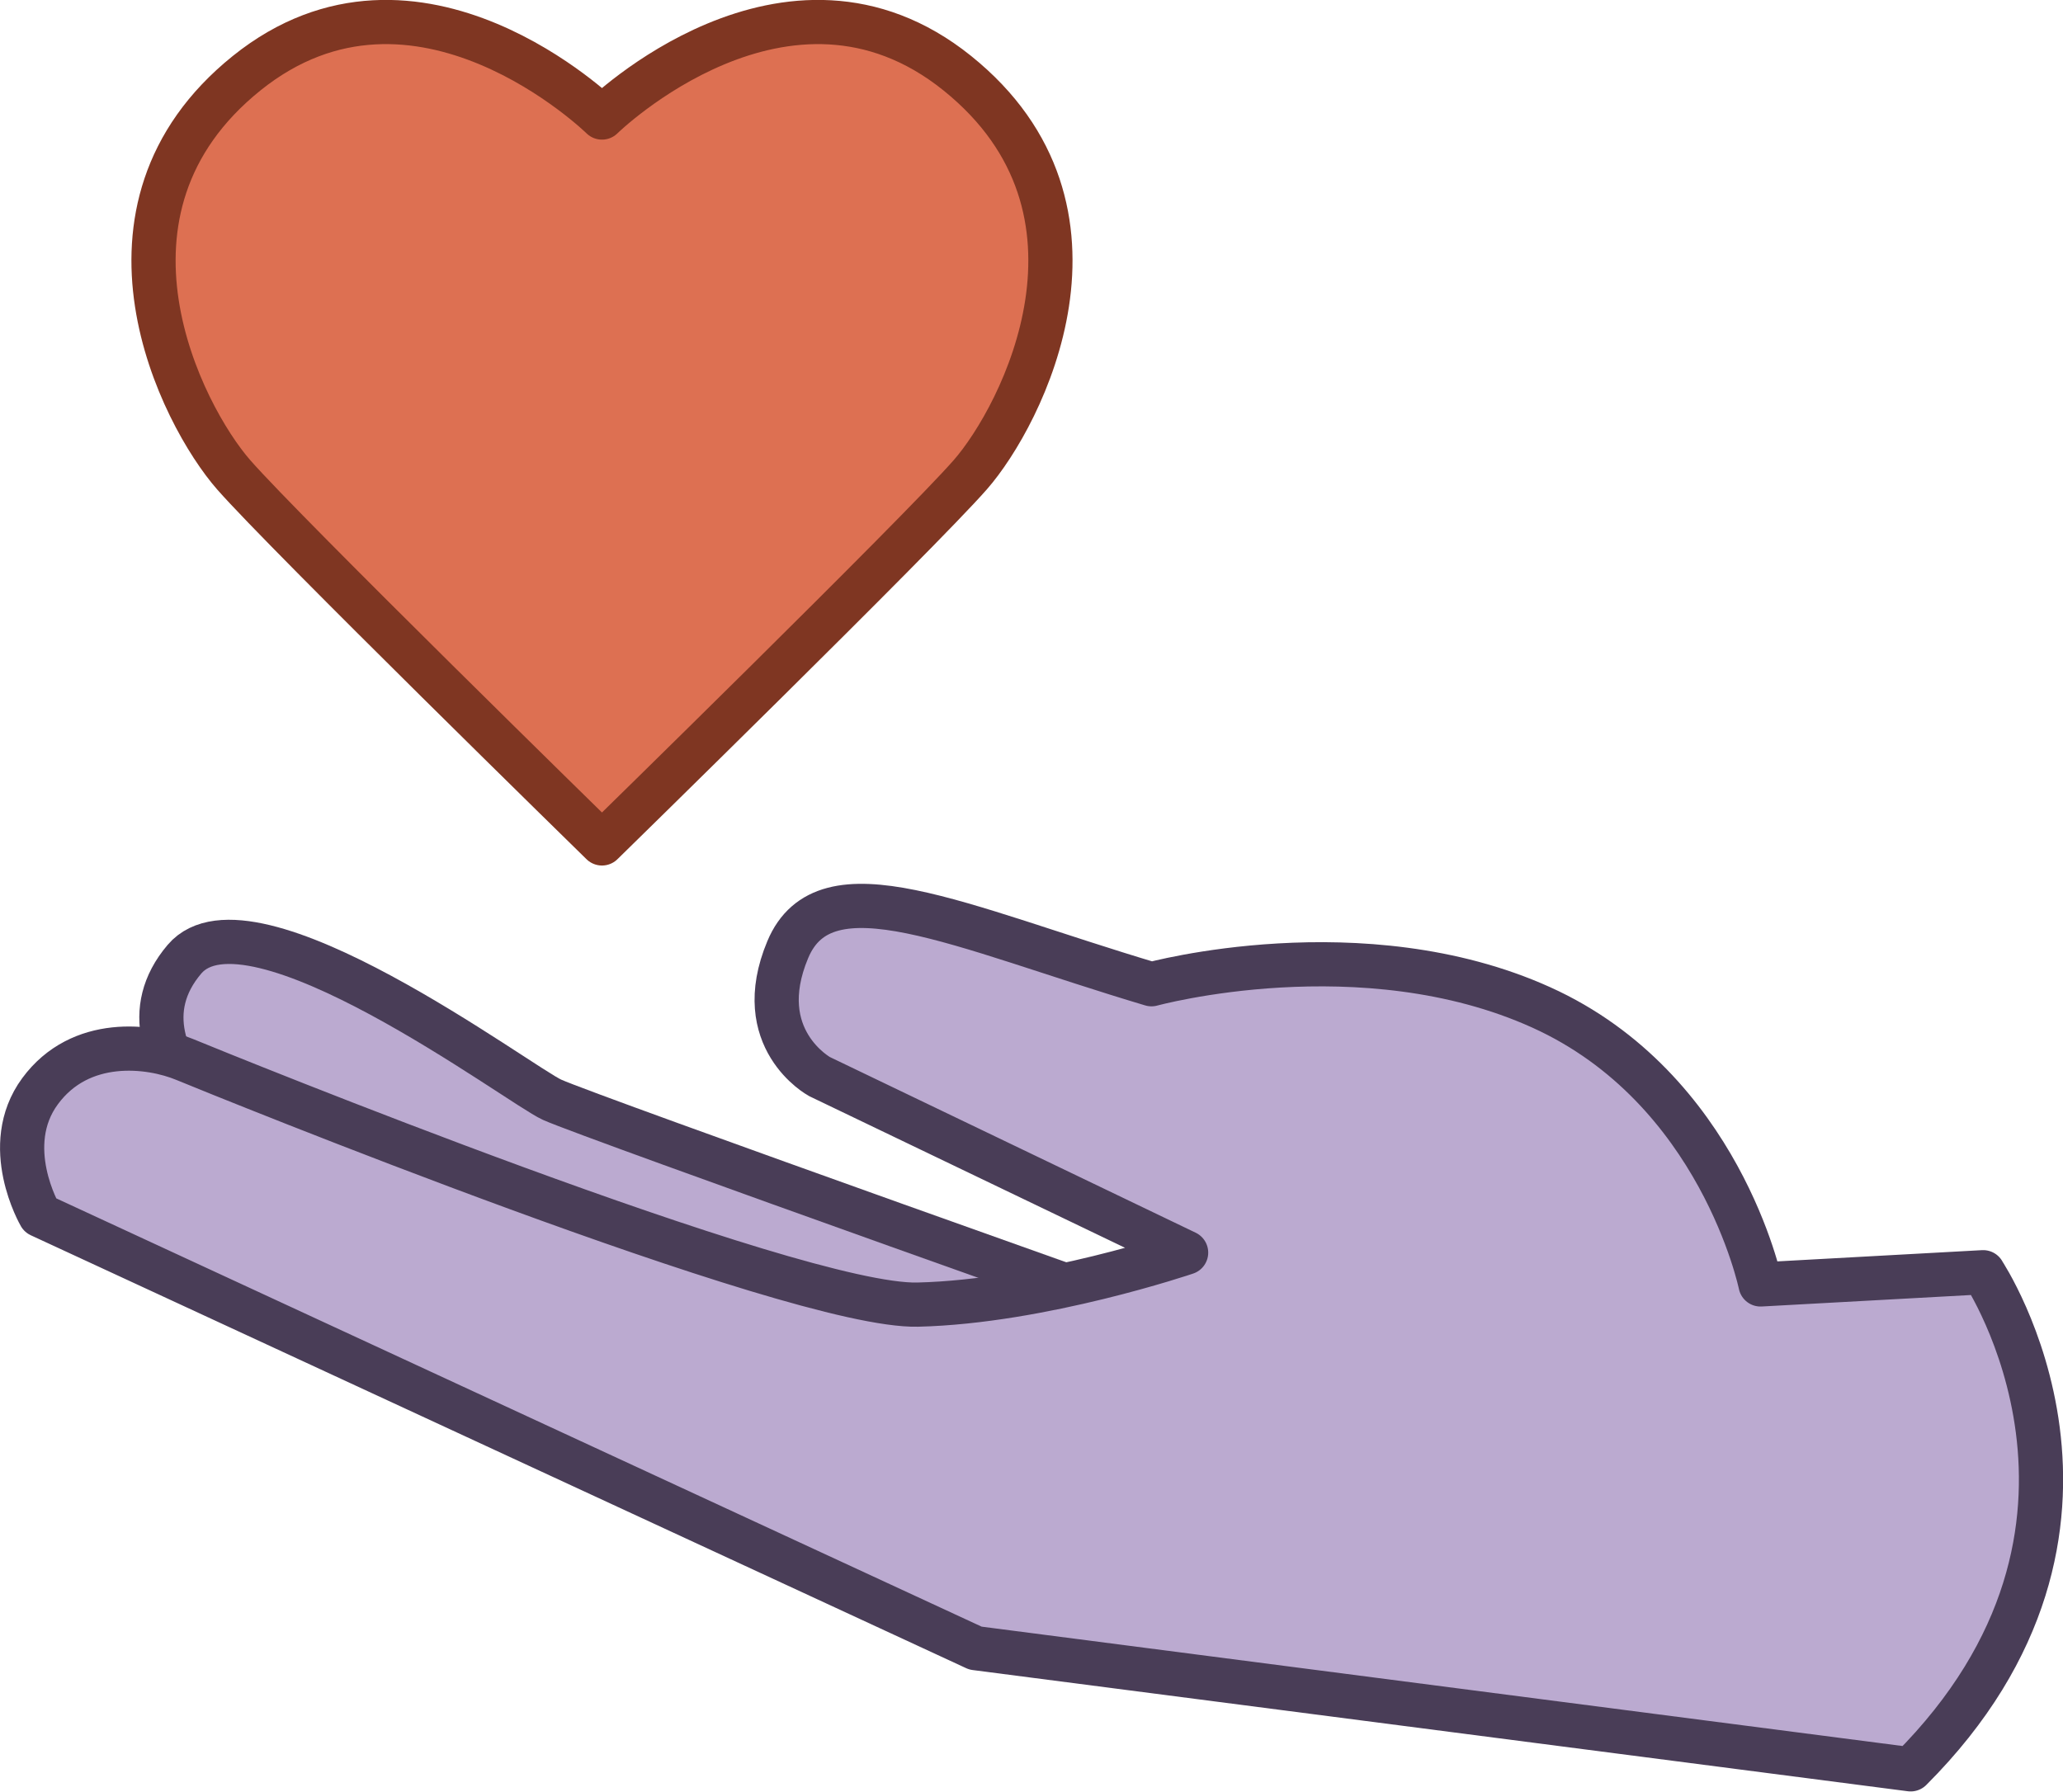
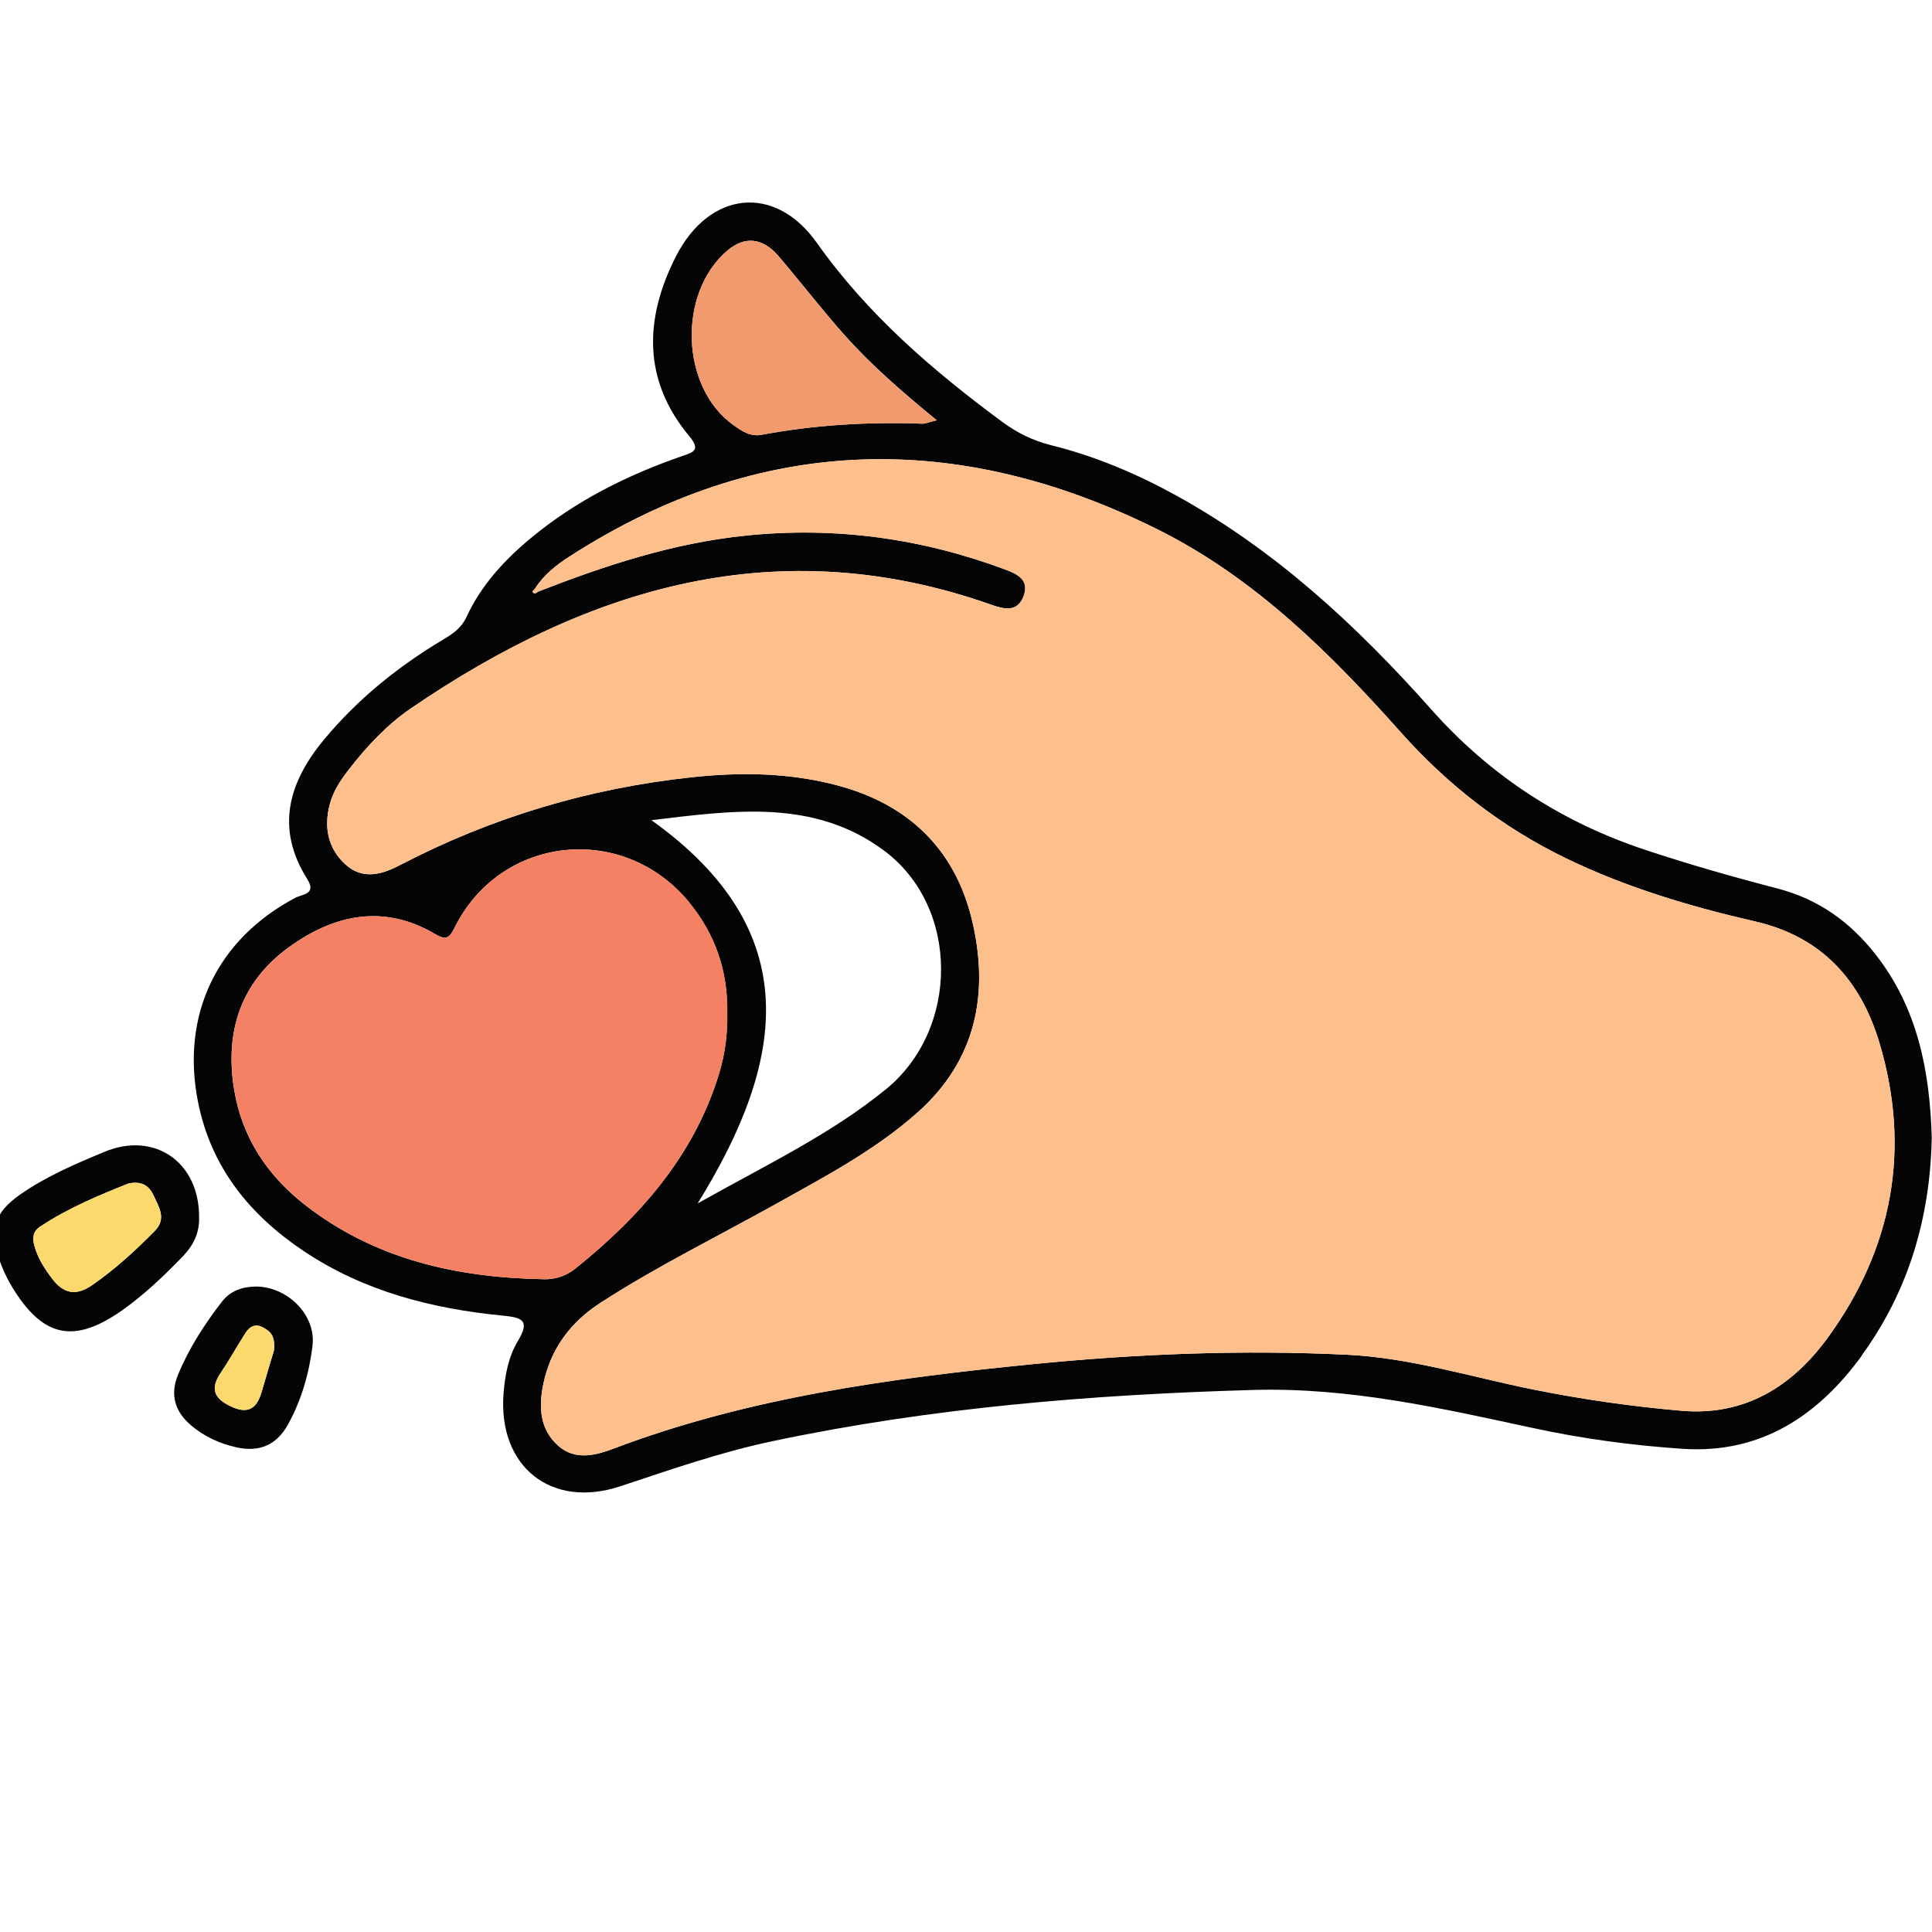
- <svg xmlns="http://www.w3.org/2000/svg" id="Layer_1" data-name="Layer 1" viewBox="0 0 140.03 121.62">
+ <svg xmlns="http://www.w3.org/2000/svg" id="Layer_1" data-name="Layer 1" viewBox="0 0 230 230">
  <defs>
    <style>
      .cls-1 {
-         fill: #dd7052;
-         stroke: #7f3622;
+         fill: #fdc08c;
      }

-       .cls-1, .cls-2 {
-         stroke-linecap: round;
-         stroke-linejoin: round;
-         stroke-width: 3px;
+       .cls-1, .cls-2, .cls-3, .cls-4, .cls-5 {
+         stroke-width: 0px;
      }

      .cls-2 {
-         fill: #bbaad0;
-         stroke: #493d57;
+         fill: #050505;
+       }
+ 
+       .cls-3 {
+         fill: #fcd96d;
+       }
+ 
+       .cls-4 {
+         fill: #f58165;
+       }
+ 
+       .cls-5 {
+         fill: #f19a6d;
      }
    </style>
  </defs>
-   <path class="cls-2" d="M82.27,90.81s-42.22-14.98-44.8-16.15c-2.2-.99-20.51-14.76-24.95-9.54-5.87,6.91,6.66,14.63,6.66,14.63l50.84,19.85,12.25-8.8Z" />
-   <path class="cls-2" d="M134.61,86.38s11.53,17.29-4.92,33.74l-63.48-8.23L2.72,82.5s-2.74-4.7,0-8.42,7.45-3.13,9.8-2.16,41.34,16.85,49.77,16.65,18.22-3.53,18.22-3.53l-24.88-11.95s-4.7-2.55-2.16-8.62,11.56-1.57,24.69,2.35c0,0,14.3-3.92,26.45,1.57,12.15,5.49,14.89,18.81,14.89,18.81l15.11-.83Z" />
-   <path class="cls-1" d="M64.98,4.97c-11.56-9.3-24.12,3.01-24.12,3.01,0,0-12.56-12.31-24.12-3.01-11.56,9.3-4.4,23.24-.88,27.26,3.52,4.02,25,25.03,25,25.03,0,0,21.48-21.01,25-25.03,3.52-4.02,10.68-17.96-.88-27.26Z" />
+   <path class="cls-2" d="M221.65,161.38c-5.23,7.18-12.04,11.71-21.31,11.1-6.01-.4-12-1.21-17.9-2.49-10.95-2.36-21.81-4.84-33.2-4.52-19.26.55-38.37,2.11-57.23,6.09-6.18,1.3-12.15,3.38-18.14,5.37-8.28,2.75-14.62-2.36-13.92-11.08.17-2.18.59-4.36,1.71-6.22,1.45-2.42.56-2.78-1.82-3.01-8.43-.82-16.52-2.89-23.68-7.68-6.42-4.3-11.02-9.94-12.58-17.72-2.08-10.38,2.24-19.41,11.6-24.35.79-.42,2.55-.39,1.39-2.23-3.8-6.05-2.23-11.49,2-16.59,4.02-4.84,8.84-8.72,14.22-11.93,1.14-.68,2.14-1.36,2.75-2.68,1.73-3.75,4.47-6.73,7.62-9.35,5.36-4.46,11.48-7.52,18.03-9.79,1.28-.44,2.29-.67.88-2.36-5.59-6.7-5.36-14.02-1.61-21.4,3.96-7.81,11.79-8.7,16.8-1.61,5.99,8.47,13.77,15.18,22.08,21.31,1.78,1.31,3.64,2.22,5.79,2.76,5.24,1.3,10.18,3.39,14.9,5.99,11.8,6.51,21.52,15.51,30.39,25.5,7,7.88,15.52,13.4,25.46,16.69,5.18,1.72,10.44,3.22,15.72,4.59,4.88,1.27,8.66,3.98,11.71,7.89,5.01,6.41,6.43,13.9,6.66,21.76-.18,9.49-2.74,18.25-8.35,25.96ZM88.79,63.76c10.61-1.09,20.86.31,30.83,4.02,1.53.57,2.96,1.26,2.23,3.2-.71,1.89-2.23,1.58-3.79,1.03-25.37-8.97-47.96-2.15-69.14,12.32-2.88,1.97-5.28,4.55-7.43,7.33-.99,1.27-1.87,2.62-2.26,4.2-.67,2.67-.18,5.13,1.85,7.01,2.07,1.91,4.36,1.26,6.57.1,10.91-5.68,22.49-9.13,34.71-10.44,5.85-.63,11.68-.55,17.41.99,8.36,2.24,13.91,7.57,15.93,15.96,2.1,8.71.54,16.73-6.47,22.96-5.03,4.48-10.98,7.61-16.82,10.87-6.99,3.9-14.19,7.43-20.93,11.79-3.57,2.31-5.93,5.48-6.8,9.67-.56,2.7-.44,5.37,1.76,7.33,2.04,1.81,4.45,1.17,6.69.32,16.03-6.05,32.81-8.33,49.72-10.01,12.5-1.24,25.01-1.74,37.55-1.13,7.57.37,14.81,2.67,22.19,4.15,5.83,1.17,11.7,2.01,17.62,2.52,7.52.64,13.17-2.92,17.38-8.7,7.75-10.64,9.93-22.52,6.14-35.14-2.2-7.33-6.79-12.59-14.81-14.42-7.71-1.77-15.3-4.03-22.47-7.5-7.57-3.67-14.06-8.7-19.66-14.98-8.44-9.48-17.48-18.45-28.93-24.16-23.82-11.87-47.34-11.43-70.06,3.2-1.57,1.01-3.07,2.18-4.1,3.82-.11.13-.34.34-.31.38.21.32.45.17.67-.02,8.01-3.12,16.12-5.79,24.74-6.67ZM82.05,107.43c-7.85-9.58-22.49-8.01-27.94,3.02-.58,1.18-.99,1.53-2.27.77-6.14-3.63-12.03-2.37-17.43,1.53-5.75,4.15-7.67,10.06-6.54,16.95.92,5.66,3.91,10.18,8.35,13.67,8.38,6.57,18.18,8.74,28.58,8.92,1.36.02,2.64-.42,3.68-1.26,7.77-6.24,14.18-13.5,17.14-23.28.71-2.36,1.01-4.79.95-7.25.07-4.9-1.43-9.28-4.53-13.06ZM83.04,143.27c8.2-4.61,15.85-8.23,22.43-13.6,8.77-7.15,8.81-21.7-.24-28.42-8.33-6.18-17.89-4.78-27.68-3.61,18.41,13.15,16.05,28.59,5.5,45.63ZM100.49,39.84c-2.68-3.03-5.16-6.24-7.79-9.33-1.91-2.24-4.06-2.43-6.13-.66-5.93,5.08-5.54,16.27.74,20.75,1,.71,2,1.42,3.36,1.16,6.33-1.18,12.71-1.56,19.13-1.32.33.01.67-.15,1.72-.41-4.22-3.46-7.85-6.61-11.03-10.2Z" />
+   <path class="cls-2" d="M21.8,149.53c-2.23,2.31-4.54,4.52-7.16,6.39-5.81,4.13-9.56,3.35-13.26-2.81-.62-1.04-1.14-2.17-1.52-3.33-1.14-3.47-.47-5.46,2.52-7.56,3.11-2.18,6.58-3.65,10.06-5.1,5.98-2.48,11.33,1.26,11.26,7.84.05,1.81-.68,3.3-1.9,4.57ZM4.77,146.03c-.84.56-.93,1.32-.69,2.22.39,1.49,1.2,2.74,2.11,3.95,1.36,1.81,2.84,2.14,4.81.77,2.72-1.89,5.13-4.1,7.44-6.45,1.39-1.42.5-2.77-.12-4.13-.52-1.14-1.31-1.82-2.99-1.51-3.44,1.37-7.17,2.9-10.55,5.15Z" />
+   <path class="cls-2" d="M37.21,160.2c-.41,3.28-1.31,6.47-2.93,9.39-1.36,2.46-3.44,3.33-6.19,2.7-1.97-.45-3.75-1.27-5.29-2.56-1.95-1.63-2.6-3.64-1.61-6.06,1.3-3.16,3.15-6.01,5.22-8.7.98-1.27,2.39-1.78,3.98-1.81,3.82-.04,7.27,3.41,6.81,7.04ZM31.35,158.05c-.94-.52-1.63-.15-2.14.66-1,1.58-1.92,3.21-2.96,4.77-1.24,1.85-.76,3,1.19,3.93,2.08,1,3.14.29,3.72-1.75.54-1.89,1.12-3.76,1.45-4.88.19-1.83-.5-2.3-1.26-2.72Z" />
+   <path class="cls-1" d="M64.05,70.43c8-3.12,16.11-5.79,24.74-6.67,10.61-1.09,20.86.31,30.83,4.02,1.53.57,2.96,1.26,2.23,3.2-.71,1.89-2.23,1.58-3.79,1.03-25.37-8.97-47.96-2.15-69.14,12.32-2.88,1.97-5.28,4.55-7.43,7.33-.99,1.27-1.87,2.62-2.26,4.2-.67,2.67-.18,5.13,1.85,7.01,2.07,1.91,4.36,1.26,6.57.1,10.91-5.68,22.49-9.13,34.71-10.44,5.85-.63,11.68-.55,17.41.99,8.36,2.24,13.91,7.57,15.93,15.96,2.1,8.71.54,16.73-6.47,22.96-5.03,4.48-10.98,7.61-16.82,10.87-6.99,3.9-14.19,7.43-20.93,11.79-3.57,2.31-5.93,5.48-6.8,9.67-.56,2.7-.44,5.37,1.76,7.33,2.04,1.81,4.45,1.17,6.69.32,16.03-6.05,32.81-8.33,49.72-10.01,12.5-1.24,25.01-1.74,37.55-1.13,7.57.37,14.81,2.67,22.19,4.15,5.83,1.17,11.7,2.01,17.62,2.52,7.52.64,13.17-2.92,17.38-8.7,7.75-10.64,9.93-22.52,6.14-35.14-2.2-7.33-6.79-12.59-14.81-14.42-7.71-1.77-15.3-4.03-22.47-7.5-7.57-3.67-14.06-8.7-19.66-14.98-8.44-9.48-17.48-18.45-28.93-24.16-23.82-11.87-47.34-11.43-70.06,3.2-1.57,1.01-3.07,2.18-4.1,3.82.12.12.24.24.36.36Z" />
+   <path class="cls-4" d="M86.59,120.49c.07-4.9-1.43-9.28-4.53-13.06-7.85-9.58-22.49-8.01-27.94,3.02-.58,1.18-.99,1.53-2.27.77-6.14-3.63-12.03-2.37-17.43,1.53-5.75,4.15-7.67,10.06-6.54,16.95.92,5.66,3.91,10.18,8.35,13.67,8.38,6.57,18.18,8.74,28.58,8.92,1.36.02,2.64-.42,3.68-1.26,7.77-6.24,14.18-13.5,17.14-23.28.71-2.36,1.01-4.79.96-7.25Z" />
+   <path class="cls-5" d="M111.51,50.04c-4.22-3.46-7.85-6.61-11.03-10.2-2.68-3.03-5.16-6.24-7.79-9.33-1.91-2.24-4.06-2.43-6.13-.66-5.93,5.08-5.54,16.27.74,20.75,1,.71,2,1.42,3.36,1.16,6.33-1.18,12.71-1.56,19.13-1.32.33.01.67-.15,1.72-.41Z" />
+   <path class="cls-1" d="M63.69,70.07c-.11.13-.34.34-.31.38.21.32.45.17.67-.02-.12-.12-.24-.24-.36-.36Z" />
+   <path class="cls-3" d="M15.32,140.88c-3.44,1.37-7.17,2.9-10.55,5.15-.84.56-.93,1.32-.69,2.22.39,1.49,1.2,2.74,2.11,3.95,1.36,1.81,2.84,2.14,4.81.77,2.72-1.89,5.13-4.1,7.44-6.45,1.39-1.42.5-2.77-.12-4.13-.52-1.14-1.31-1.82-2.99-1.51Z" />
+   <path class="cls-3" d="M32.61,160.77c.19-1.83-.5-2.3-1.26-2.72-.94-.52-1.63-.15-2.14.66-1,1.58-1.92,3.21-2.96,4.77-1.24,1.85-.76,3,1.19,3.93,2.08,1,3.14.29,3.72-1.75.54-1.89,1.12-3.76,1.45-4.88Z" />
</svg>
